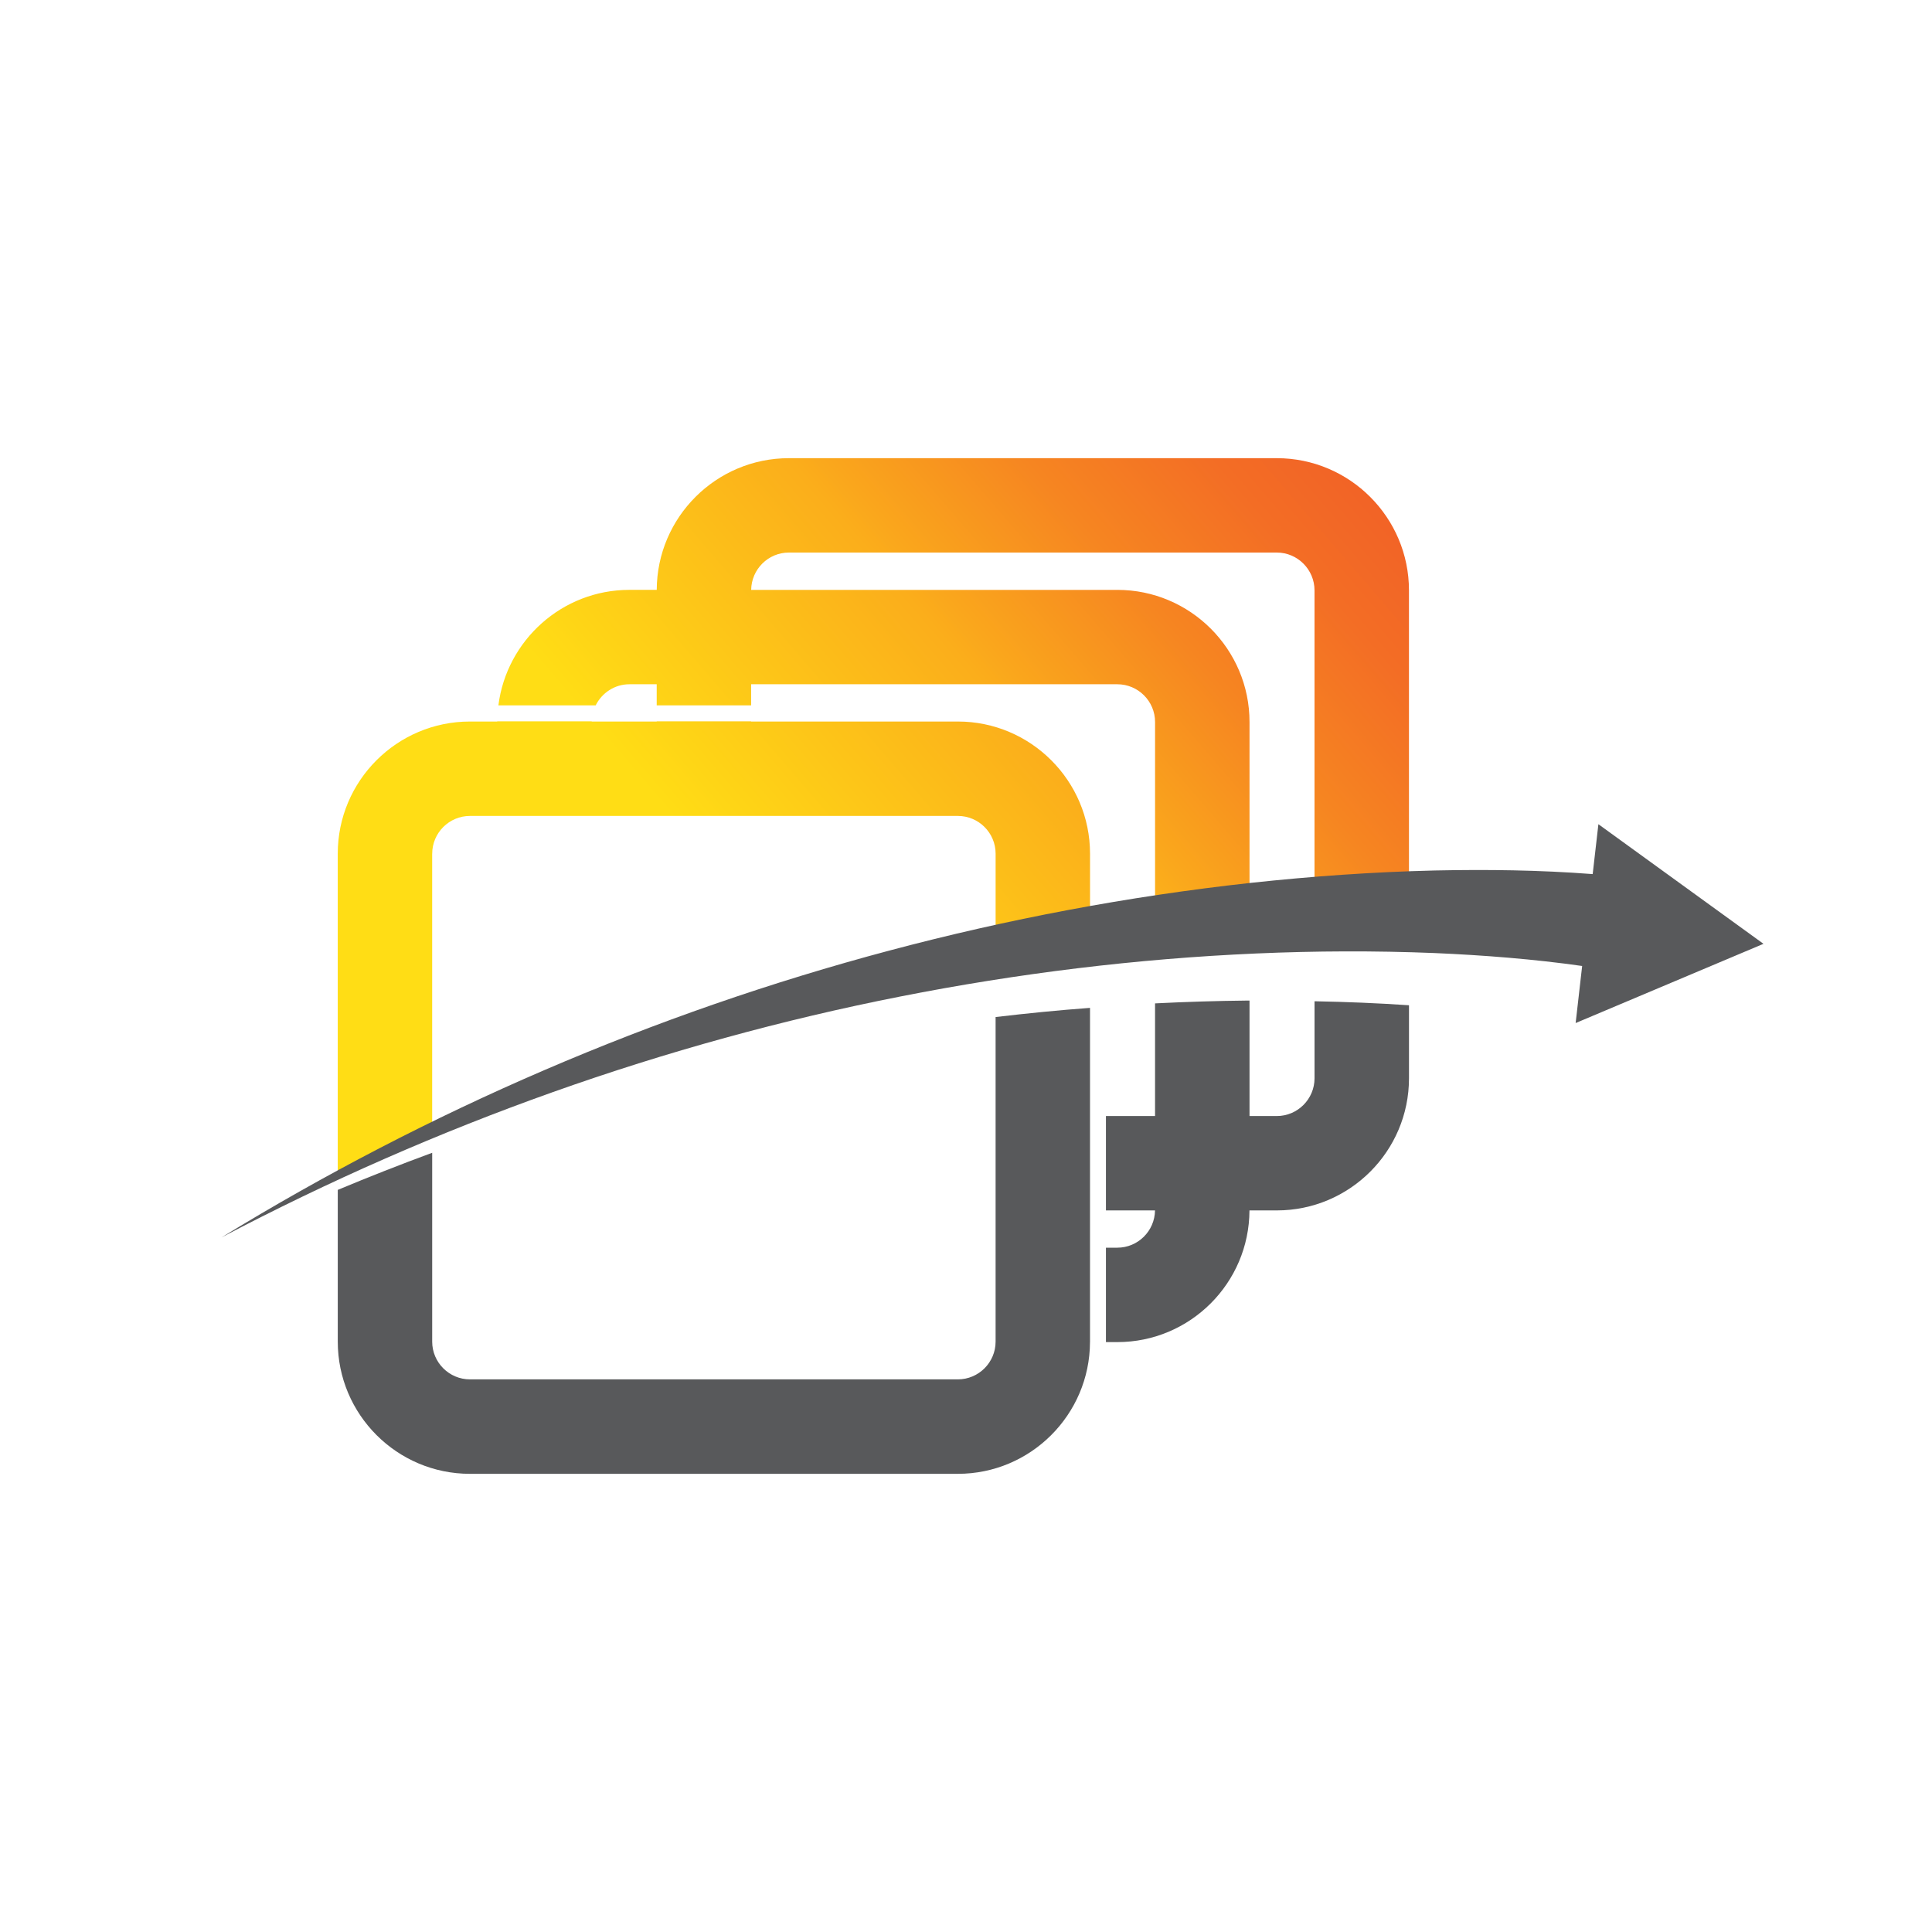
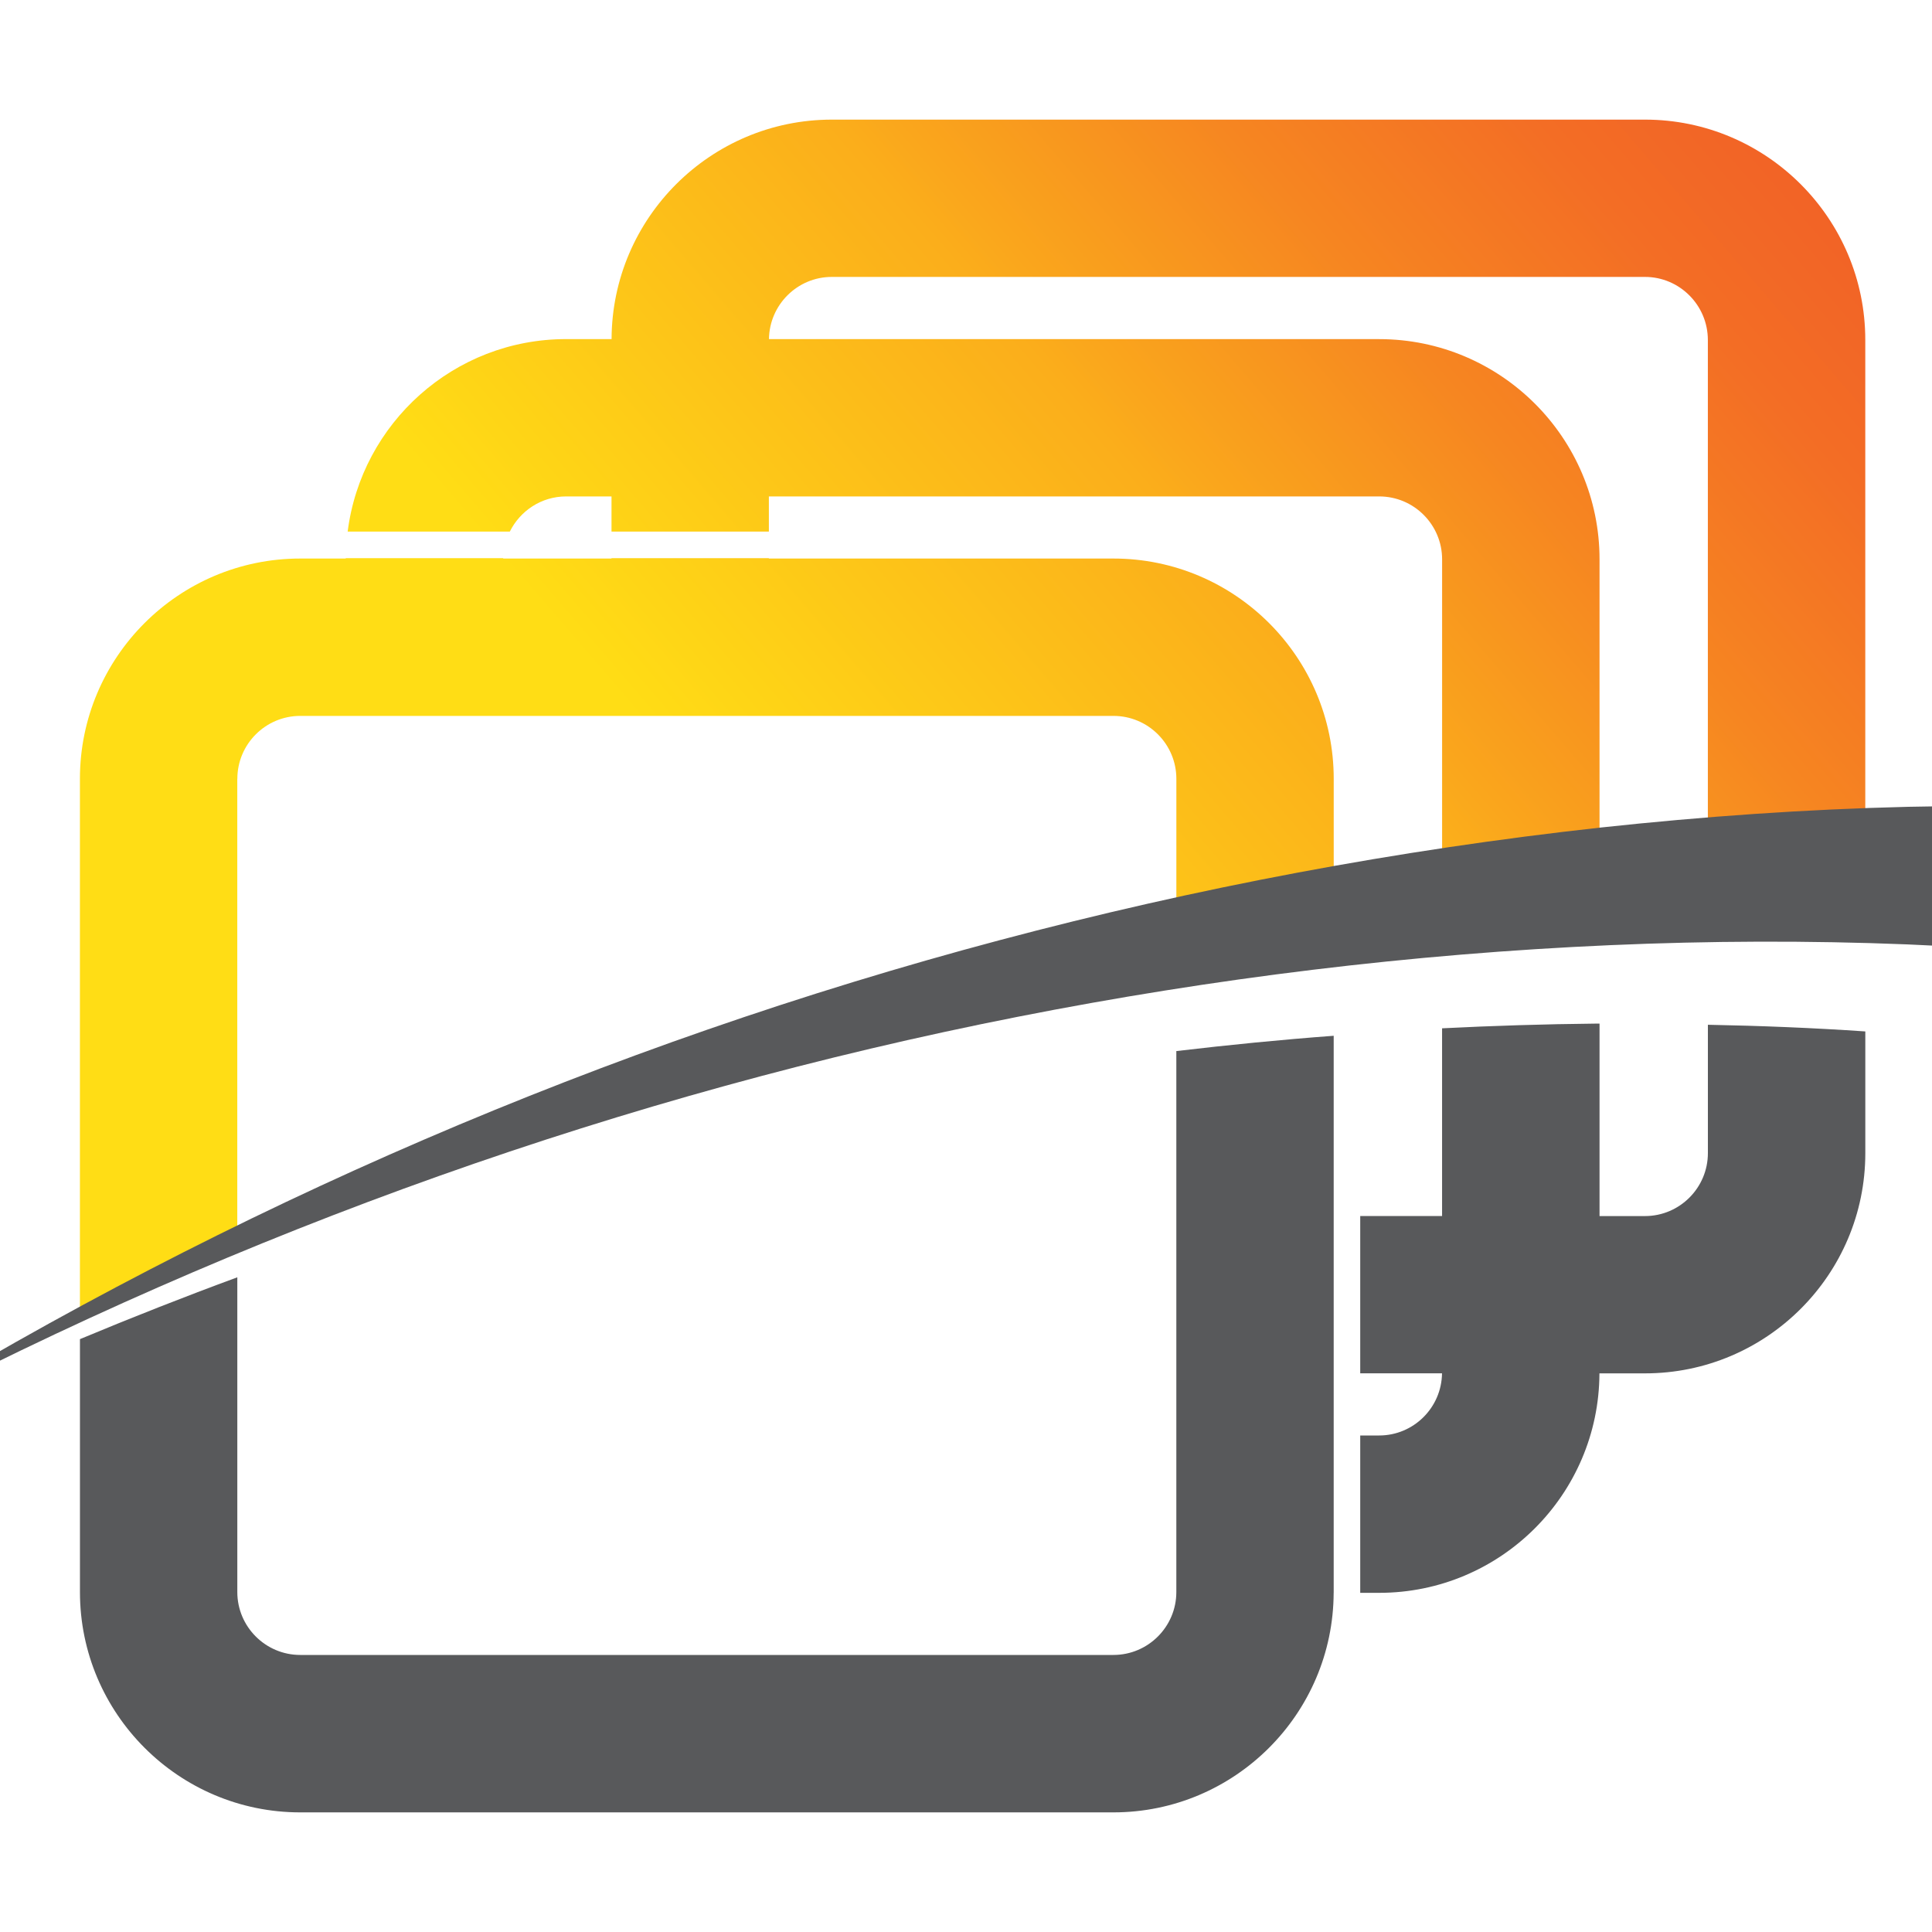
- <svg xmlns="http://www.w3.org/2000/svg" version="1.1" id="Layer_1" x="0px" y="0px" width="100px" height="100px" viewBox="0 0 100 100" enable-background="new 0 0 100 100" xml:space="preserve">
+ <svg xmlns="http://www.w3.org/2000/svg" version="1.1" id="Layer_1" x="0px" y="0px" width="15px" height="15px" viewBox="15 25 60 50" enable-background="new 0 0 100 100" xml:space="preserve">
  <g>
    <path fill="#58595B" d="M56.419,64.58v-1.93v-4.885v-5.598c-1.63,0.121-3.26,0.283-4.887,0.475v16.801   c0,1.076-0.876,1.953-1.954,1.953H24.324c-1.077,0-1.954-0.877-1.954-1.953v-9.775c-1.642,0.604-3.271,1.246-4.887,1.92v7.855   c0,3.771,3.067,6.842,6.841,6.842h25.254c3.763,0,6.826-3.055,6.84-6.818h0.001V64.58z" />
    <linearGradient id="SVGID_1_" gradientUnits="userSpaceOnUse" x1="71.974" y1="14.871" x2="33.302" y2="48.172">
      <stop offset="0" style="stop-color:#F05A28" />
      <stop offset="0.114" style="stop-color:#F15F27" />
      <stop offset="0.248" style="stop-color:#F36D25" />
      <stop offset="0.392" style="stop-color:#F68521" />
      <stop offset="0.543" style="stop-color:#FAA61C" />
      <stop offset="0.576" style="stop-color:#FBAE1B" />
      <stop offset="0.903" style="stop-color:#FFDD15" />
    </linearGradient>
    <path fill="url(#SVGID_1_)" d="M22.371,44.187c0-1.077,0.876-1.954,1.954-1.954h25.254c1.078,0,1.954,0.876,1.954,1.954v5.611   c1.622-0.295,3.253-0.558,4.887-0.79v-1.543v-3.278c0-3.773-3.069-6.841-6.841-6.841H38.877v-0.011H33.99v0.011h-3.364   c0-0.003,0.002-0.005,0.002-0.011h-4.891c0,0.006,0,0.007,0,0.011h-1.414c-3.773,0-6.841,3.068-6.841,6.841v16.847   c1.614-0.789,3.239-1.557,4.887-2.281V44.187z" />
    <path fill="#58595B" d="M68.04,55.811c0,1.078-0.878,1.955-1.952,1.955h-1.413v-5.977c-0.039,0-0.08,0-0.119,0   c-1.59,0.016-3.18,0.066-4.771,0.146v5.83h-2.542v4.885h2.54c-0.013,1.066-0.883,1.93-1.951,1.93h-0.589v4.887h0.589   c3.765,0,6.826-3.051,6.84-6.816h1.416c3.771,0,6.841-3.064,6.841-6.84v-3.779c-1.625-0.111-3.254-0.176-4.889-0.207V55.811z" />
    <linearGradient id="SVGID_2_" gradientUnits="userSpaceOnUse" x1="75.268" y1="18.694" x2="36.595" y2="51.997">
      <stop offset="0" style="stop-color:#F05A28" />
      <stop offset="0.114" style="stop-color:#F15F27" />
      <stop offset="0.248" style="stop-color:#F36D25" />
      <stop offset="0.392" style="stop-color:#F68521" />
      <stop offset="0.543" style="stop-color:#FAA61C" />
      <stop offset="0.576" style="stop-color:#FBAE1B" />
      <stop offset="0.903" style="stop-color:#FFDD15" />
    </linearGradient>
    <path fill="url(#SVGID_2_)" d="M66.088,23.715H40.833c-3.763,0-6.827,3.055-6.84,6.816h-1.414c-3.482,0-6.356,2.613-6.782,5.978   h5.036c0.319-0.643,0.979-1.092,1.747-1.092h1.411v1.092h4.887v-1.092h18.955c1.077,0,1.953,0.877,1.953,1.954v11.191   c1.534-0.171,3.072-0.317,4.612-0.436c0.092-0.005,0.185-0.011,0.277-0.017V37.371c0-3.773-3.07-6.839-6.843-6.839H38.881   c0.013-1.066,0.882-1.932,1.951-1.932h25.255c1.074,0,1.952,0.879,1.952,1.958v17.367c1.627-0.072,3.257-0.109,4.889-0.109V30.557   C72.929,26.785,69.859,23.715,66.088,23.715z" />
    <path fill="#58595B" d="M91.278,48.852l-8.545-6.191l-0.296,2.582c-2.786-0.213-5.456-0.243-8.177-0.187   c-3.194,0.076-6.376,0.301-9.54,0.643c-6.319,0.694-12.567,1.874-18.679,3.5c-12.226,3.252-23.896,8.307-34.577,14.85   C22.549,58.213,34.417,53.98,46.594,51.58c6.087-1.201,12.247-1.957,18.409-2.227c3.08-0.135,6.162-0.147,9.228-0.024   c2.567,0.11,5.192,0.318,7.661,0.67l-0.337,2.954L91.278,48.852z" />
  </g>
</svg>
